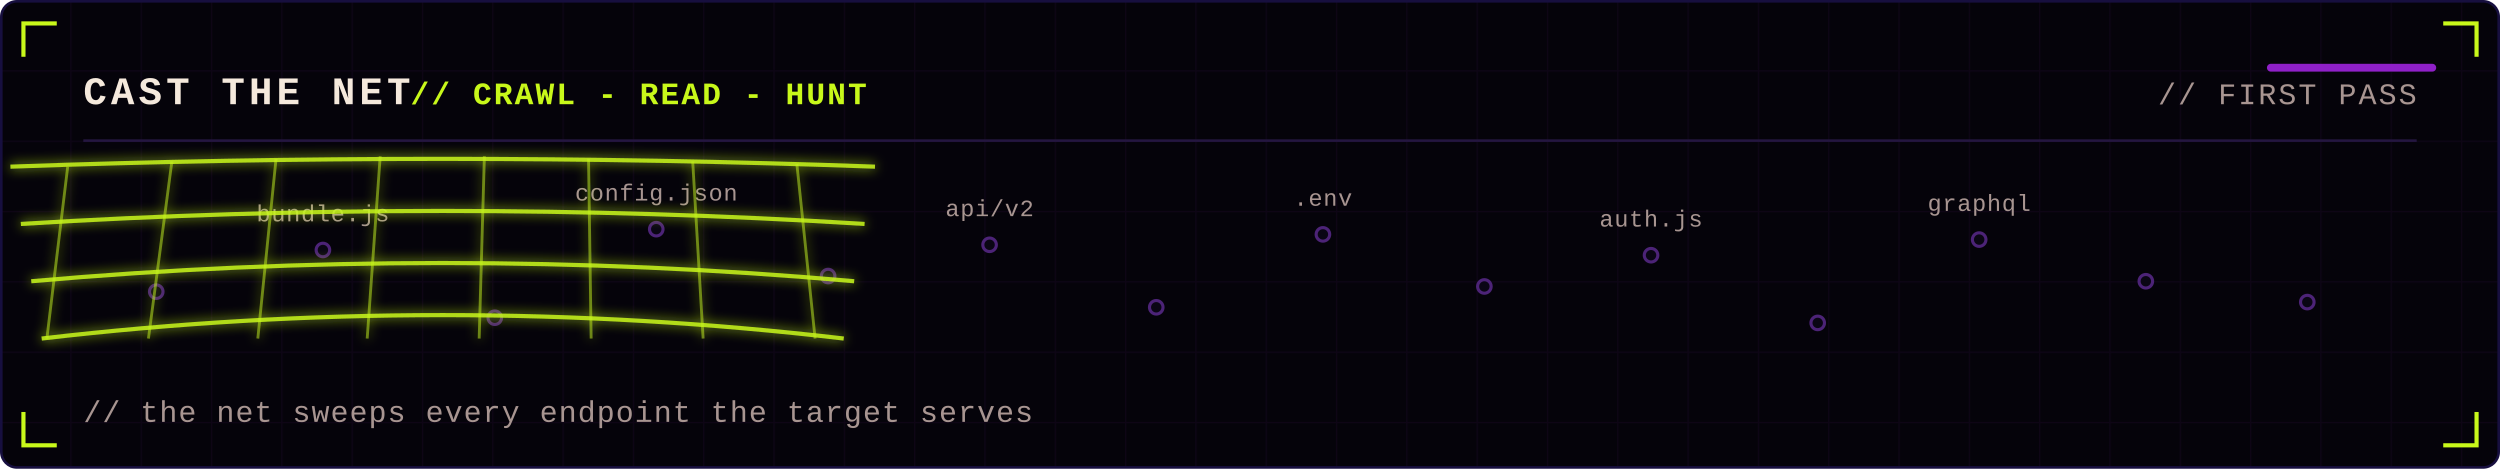
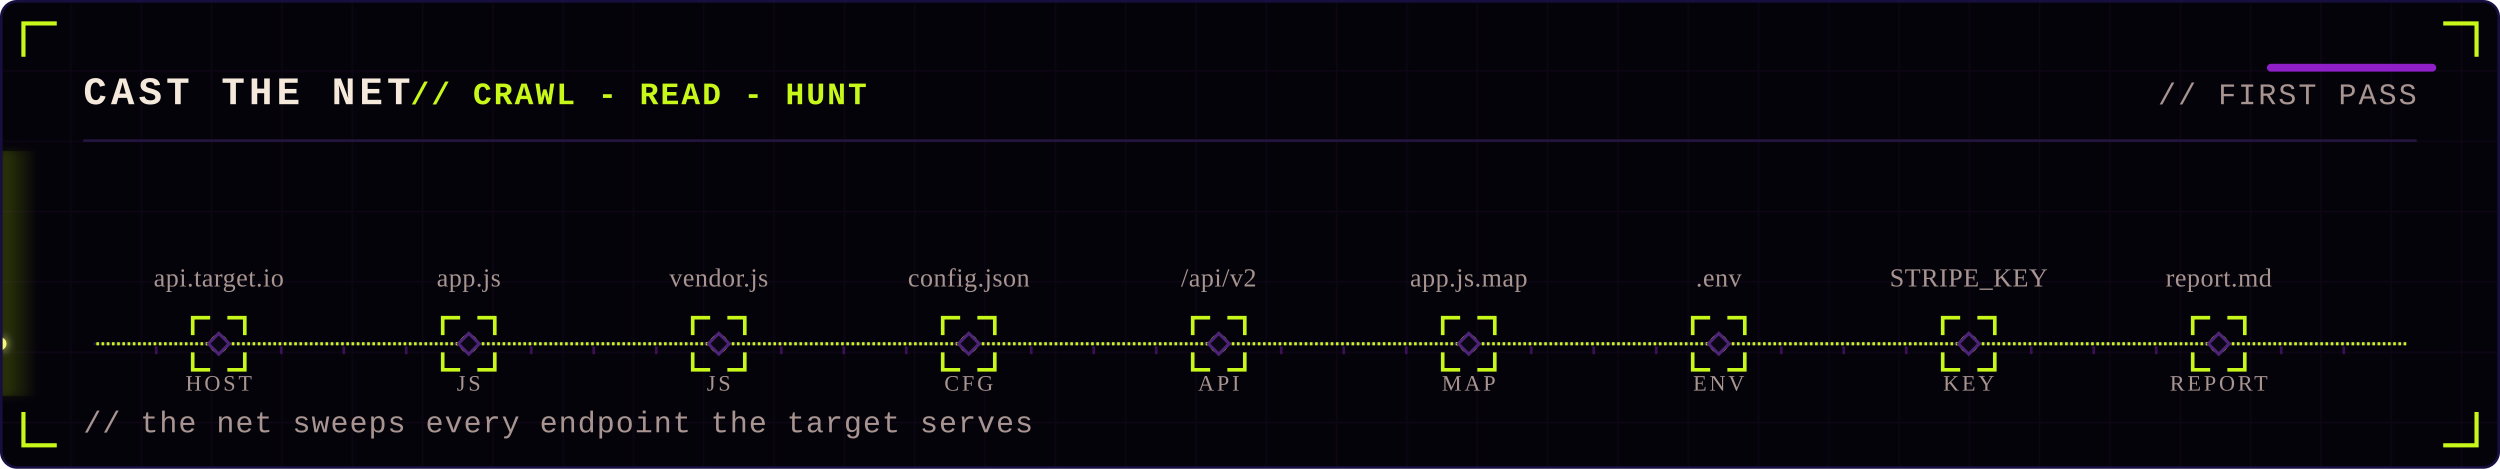
- <svg xmlns="http://www.w3.org/2000/svg" width="960" height="180" viewBox="0 0 960 180" role="img" aria-label="An acid net sweeping across a field of target endpoints: each host, bundle, and config it passes lights up as checked. Cast a net over the web.">
+ <svg xmlns="http://www.w3.org/2000/svg" width="960" height="180" viewBox="0 0 960 180" role="img" aria-label="A single sweep moving across a field of targets. As it passes each artifact locks on and lights up: a host, two JavaScript bundles, a config, an API route, a source map, an env file, a stripe key, and the report.">
  <defs>
    <pattern id="nagrid" width="27" height="27" patternUnits="userSpaceOnUse">
      <path d="M27 0H0v27" fill="none" stroke="#9F23DD" stroke-width="1" opacity=".11" />
    </pattern>
    <clipPath id="naclip">
      <rect x="1" y="1" width="958" height="178" rx="6" />
    </clipPath>
-     <filter id="naglow" x="-40%" y="-40%" width="180%" height="180%">
-       <feGaussianBlur stdDeviation="2.2" result="b" />
+     <linearGradient id="nabcol" x1="0" y1="0" x2="1" y2="0">
+       <stop offset="0" stop-color="#C8F81A" stop-opacity="0" />
+       <stop offset=".5" stop-color="#C8F81A" stop-opacity=".12" />
+       <stop offset="1" stop-color="#C8F81A" stop-opacity="0" />
+     </linearGradient>
+     <linearGradient id="nabv" x1="0" y1="0" x2="0" y2="1">
+       <stop offset="0" stop-color="#C8F81A" stop-opacity="0" />
+       <stop offset=".25" stop-color="#C8F81A" stop-opacity=".9" />
+       <stop offset=".75" stop-color="#C8F81A" stop-opacity=".9" />
+       <stop offset="1" stop-color="#C8F81A" stop-opacity="0" />
+     </linearGradient>
+     <filter id="naglow" x="-60%" y="-30%" width="220%" height="160%">
+       <feGaussianBlur stdDeviation="1.6" result="b" />
      <feMerge>
        <feMergeNode in="b" />
        <feMergeNode in="SourceGraphic" />
      </feMerge>
    </filter>
    <style>
      .m{font-family:ui-monospace,SFMono-Regular,Menlo,Consolas,"Liberation Mono",monospace}
-       .net{animation:sweep 9s linear infinite}
-       @keyframes sweep{from{transform:translateX(-380px)}to{transform:translateX(960px)}}
-       .nbob{animation:bob 4s ease-in-out infinite}
-       @keyframes bob{0%,100%{transform:translateY(-2px)}50%{transform:translateY(2px)}}
-       .nc{fill:#0A0614;stroke:#4C2377;stroke-width:1.2;animation:caught 9s linear infinite}
-       @keyframes caught{0%,4%{stroke:#4C2377;fill:#0A0614}8%,11%{stroke:#C8F81A;fill:#160334}15%,100%{stroke:#4C2377;fill:#0A0614}}
-       .nh{fill:none;stroke:#C8F81A;stroke-width:1;opacity:0;animation:halo 9s linear infinite}
-       @keyframes halo{0%,4%{opacity:0}8%{opacity:.9}14%,100%{opacity:0}}
-       @media (prefers-reduced-motion:reduce){.net{animation:none;opacity:0}.nbob{animation:none}.nc{animation:none}.nh{animation:none}}
+       .beam{animation:bm 9.0s linear infinite, bmfade 9.0s linear infinite}
+       @keyframes bm{from{transform:translateX(36px)}to{transform:translateX(924px)}}
+       @keyframes bmfade{0%,2%{opacity:0}4%{opacity:1}96%{opacity:1}98%,100%{opacity:0}}
+       .trail{animation:tl 9.0s linear infinite, tlfade 9.0s linear infinite}
+       @keyframes tl{from{stroke-dashoffset:1}to{stroke-dashoffset:0}}
+       @keyframes tlfade{0%,2%{opacity:0}4%{opacity:.28}96%{opacity:.28}98%,100%{opacity:0}}
+       .nd{animation:ndacq 9.0s linear infinite}
+       @keyframes ndacq{0%,5.5%{stroke:#4C2377;fill:#0A0614}7%,13%{stroke:#C8F81A;fill:#160334}15.5%,100%{stroke:#4C2377;fill:#0A0614}}
+       .bk{animation:bkacq 9.0s linear infinite}
+       @keyframes bkacq{0%,5%{stroke-dashoffset:12;opacity:0}6.5%,13%{stroke-dashoffset:0;opacity:1}13.1%,100%{stroke-dashoffset:12;opacity:0}}
+       .lb{animation:lbacq 9.0s linear infinite}
+       @keyframes lbacq{0%,5.5%{fill:#A89591}7%,13%{fill:#F5E9DC}15.5%,100%{fill:#A89591}}
+       .tg{animation:tgacq 9.0s linear infinite}
+       @keyframes tgacq{0%,5.5%{fill:#A89591;opacity:.45}7%,13%{fill:#C8F81A;opacity:1}15.5%,100%{fill:#A89591;opacity:.45}}
+       .pn{animation:pnacq 9.0s linear infinite}
+       @keyframes pnacq{0%,5.5%{r:3;opacity:0}6.5%{opacity:.85}13%{r:15;opacity:0}100%{r:15;opacity:0}}
+       @media (prefers-reduced-motion:reduce){.beam{animation:none;opacity:0}.trail{animation:none;stroke-dashoffset:0;opacity:.28}.nd{animation:none;stroke:#C8F81A;fill:#160334}.bk{animation:none;stroke-dashoffset:0;opacity:1}.lb{animation:none;fill:#F5E9DC}.tg{animation:none;fill:#C8F81A;opacity:1}.pn{animation:none;opacity:0}}
    </style>
  </defs>
  <rect x=".5" y=".5" width="959" height="179" rx="6" fill="#05030A" stroke="#170F3F" />
  <g clip-path="url(#naclip)">
    <rect width="960" height="180" fill="url(#nagrid)" opacity=".5" />
  </g>
  <g fill="none" stroke="#C8F81A" stroke-width="1.6" stroke-linecap="square">
    <path d="M9 21V9h12" />
    <path d="M951 21V9h-12" />
    <path d="M9 159v12h12" />
    <path d="M951 159v12h-12" />
  </g>
  <path d="M872 26h62" stroke="#9F23DD" stroke-width="3" stroke-linecap="round" opacity=".9" />
  <g class="m">
    <text x="32" y="40" font-size="15" font-weight="700" letter-spacing="1.6" fill="#F5E9DC">CAST THE NET<tspan fill="#C8F81A" font-size="12" letter-spacing=".8">  //  CRAWL - READ - HUNT</tspan>
    </text>
    <text x="928" y="40" font-size="11.5" letter-spacing=".8" text-anchor="end" fill="#A89591">// FIRST PASS</text>
    <path d="M32 54H928" stroke="#241640" stroke-width="1" />
  </g>
  <g clip-path="url(#naclip)">
-     <g class="m" font-size="9" text-anchor="middle" fill="#A89591" letter-spacing=".3">
-       <text x="124" y="85">bundle.js</text>
-       <text x="252" y="77">config.json</text>
-       <text x="380" y="83">api/v2</text>
-       <text x="508" y="79">.env</text>
-       <text x="634" y="87">auth.js</text>
-       <text x="760" y="81">graphql</text>
+     <path d="M60 133v3M84 133v3M108 133v3M132 133v3M156 133v3M180 133v3M204 133v3M228 133v3M252 133v3M276 133v3M300 133v3M324 133v3M348 133v3M372 133v3M396 133v3M420 133v3M444 133v3M468 133v3M492 133v3M516 133v3M540 133v3M564 133v3M588 133v3M612 133v3M636 133v3M660 133v3M684 133v3M708 133v3M732 133v3M756 133v3M780 133v3M804 133v3M828 133v3M852 133v3M876 133v3M900 133v3" stroke="#9F23DD" stroke-width="1" opacity=".35" />
+     <path d="M36 132H924" stroke="#241640" stroke-width="1" />
+     <path class="trail" d="M36 132H924" fill="none" stroke="#C8F81A" stroke-width="1.2" pathLength="1" stroke-dasharray="1" stroke-dashoffset="1" />
+     <g class="ndg">
+       <text class="lb" x="84" y="110" text-anchor="middle" font-size="10" letter-spacing=".2" fill="#A89591" style="animation-delay:-0.23s">api.target.io</text>
+       <text class="tg" x="84" y="150" text-anchor="middle" font-size="8.5" letter-spacing="1.1" fill="#A89591" style="animation-delay:-0.23s">HOST</text>
+       <circle class="pn" cx="84" cy="132" r="3" fill="none" stroke="#C8F81A" stroke-width="1" style="animation-delay:-0.23s" />
+       <g class="bk" fill="none" stroke="#C8F81A" stroke-width="1.4" stroke-linecap="square" style="animation-delay:-0.23s">
+         <path pathLength="12" stroke-dasharray="12" d="M74 128V122H80" />
+         <path pathLength="12" stroke-dasharray="12" d="M88 122H94V128" />
+         <path pathLength="12" stroke-dasharray="12" d="M94 136V142H88" />
+         <path pathLength="12" stroke-dasharray="12" d="M80 142H74V136" />
+       </g>
+       <path class="nd" d="M84 128l4 4-4 4-4-4z" stroke="#4C2377" fill="#0A0614" stroke-width="1.2" style="animation-delay:-0.23s" />
    </g>
-     <g class="nc" style="animation-delay:-7.91s">
-       <circle cx="60" cy="112" r="2.6" />
+     <g class="ndg">
+       <text class="lb" x="180" y="110" text-anchor="middle" font-size="10" letter-spacing=".2" fill="#A89591" style="animation-delay:-8.26s">app.js</text>
+       <text class="tg" x="180" y="150" text-anchor="middle" font-size="8.5" letter-spacing="1.1" fill="#A89591" style="animation-delay:-8.26s">JS</text>
+       <circle class="pn" cx="180" cy="132" r="3" fill="none" stroke="#C8F81A" stroke-width="1" style="animation-delay:-8.26s" />
+       <g class="bk" fill="none" stroke="#C8F81A" stroke-width="1.4" stroke-linecap="square" style="animation-delay:-8.26s">
+         <path pathLength="12" stroke-dasharray="12" d="M170 128V122H176" />
+         <path pathLength="12" stroke-dasharray="12" d="M184 122H190V128" />
+         <path pathLength="12" stroke-dasharray="12" d="M190 136V142H184" />
+         <path pathLength="12" stroke-dasharray="12" d="M176 142H170V136" />
+       </g>
+       <path class="nd" d="M180 128l4 4-4 4-4-4z" stroke="#4C2377" fill="#0A0614" stroke-width="1.2" style="animation-delay:-8.26s" />
    </g>
-     <g class="nc" style="animation-delay:-7.48s">
-       <circle cx="124" cy="96" r="2.6" />
+     <g class="ndg">
+       <text class="lb" x="276" y="110" text-anchor="middle" font-size="10" letter-spacing=".2" fill="#A89591" style="animation-delay:-7.29s">vendor.js</text>
+       <text class="tg" x="276" y="150" text-anchor="middle" font-size="8.5" letter-spacing="1.1" fill="#A89591" style="animation-delay:-7.29s">JS</text>
+       <circle class="pn" cx="276" cy="132" r="3" fill="none" stroke="#C8F81A" stroke-width="1" style="animation-delay:-7.29s" />
+       <g class="bk" fill="none" stroke="#C8F81A" stroke-width="1.4" stroke-linecap="square" style="animation-delay:-7.29s">
+         <path pathLength="12" stroke-dasharray="12" d="M266 128V122H272" />
+         <path pathLength="12" stroke-dasharray="12" d="M280 122H286V128" />
+         <path pathLength="12" stroke-dasharray="12" d="M286 136V142H280" />
+         <path pathLength="12" stroke-dasharray="12" d="M272 142H266V136" />
+       </g>
+       <path class="nd" d="M276 128l4 4-4 4-4-4z" stroke="#4C2377" fill="#0A0614" stroke-width="1.2" style="animation-delay:-7.29s" />
    </g>
-     <g class="nc" style="animation-delay:-7.03s">
-       <circle cx="190" cy="122" r="2.6" />
+     <g class="ndg">
+       <text class="lb" x="372" y="110" text-anchor="middle" font-size="10" letter-spacing=".2" fill="#A89591" style="animation-delay:-6.31s">config.json</text>
+       <text class="tg" x="372" y="150" text-anchor="middle" font-size="8.5" letter-spacing="1.1" fill="#A89591" style="animation-delay:-6.31s">CFG</text>
+       <circle class="pn" cx="372" cy="132" r="3" fill="none" stroke="#C8F81A" stroke-width="1" style="animation-delay:-6.31s" />
+       <g class="bk" fill="none" stroke="#C8F81A" stroke-width="1.4" stroke-linecap="square" style="animation-delay:-6.31s">
+         <path pathLength="12" stroke-dasharray="12" d="M362 128V122H368" />
+         <path pathLength="12" stroke-dasharray="12" d="M376 122H382V128" />
+         <path pathLength="12" stroke-dasharray="12" d="M382 136V142H376" />
+         <path pathLength="12" stroke-dasharray="12" d="M368 142H362V136" />
+       </g>
+       <path class="nd" d="M372 128l4 4-4 4-4-4z" stroke="#4C2377" fill="#0A0614" stroke-width="1.2" style="animation-delay:-6.31s" />
    </g>
-     <g class="nc" style="animation-delay:-6.62s">
-       <circle cx="252" cy="88" r="2.6" />
+     <g class="ndg">
+       <text class="lb" x="468" y="110" text-anchor="middle" font-size="10" letter-spacing=".2" fill="#A89591" style="animation-delay:-5.34s">/api/v2</text>
+       <text class="tg" x="468" y="150" text-anchor="middle" font-size="8.5" letter-spacing="1.1" fill="#A89591" style="animation-delay:-5.34s">API</text>
+       <circle class="pn" cx="468" cy="132" r="3" fill="none" stroke="#C8F81A" stroke-width="1" style="animation-delay:-5.34s" />
+       <g class="bk" fill="none" stroke="#C8F81A" stroke-width="1.4" stroke-linecap="square" style="animation-delay:-5.34s">
+         <path pathLength="12" stroke-dasharray="12" d="M458 128V122H464" />
+         <path pathLength="12" stroke-dasharray="12" d="M472 122H478V128" />
+         <path pathLength="12" stroke-dasharray="12" d="M478 136V142H472" />
+         <path pathLength="12" stroke-dasharray="12" d="M464 142H458V136" />
+       </g>
+       <path class="nd" d="M468 128l4 4-4 4-4-4z" stroke="#4C2377" fill="#0A0614" stroke-width="1.2" style="animation-delay:-5.34s" />
    </g>
-     <g class="nc" style="animation-delay:-6.17s">
-       <circle cx="318" cy="106" r="2.6" />
+     <g class="ndg">
+       <text class="lb" x="564" y="110" text-anchor="middle" font-size="10" letter-spacing=".2" fill="#A89591" style="animation-delay:-4.37s">app.js.map</text>
+       <text class="tg" x="564" y="150" text-anchor="middle" font-size="8.5" letter-spacing="1.1" fill="#A89591" style="animation-delay:-4.37s">MAP</text>
+       <circle class="pn" cx="564" cy="132" r="3" fill="none" stroke="#C8F81A" stroke-width="1" style="animation-delay:-4.37s" />
+       <g class="bk" fill="none" stroke="#C8F81A" stroke-width="1.4" stroke-linecap="square" style="animation-delay:-4.37s">
+         <path pathLength="12" stroke-dasharray="12" d="M554 128V122H560" />
+         <path pathLength="12" stroke-dasharray="12" d="M568 122H574V128" />
+         <path pathLength="12" stroke-dasharray="12" d="M574 136V142H568" />
+         <path pathLength="12" stroke-dasharray="12" d="M560 142H554V136" />
+       </g>
+       <path class="nd" d="M564 128l4 4-4 4-4-4z" stroke="#4C2377" fill="#0A0614" stroke-width="1.2" style="animation-delay:-4.37s" />
    </g>
-     <g class="nc" style="animation-delay:-5.76s">
-       <circle cx="380" cy="94" r="2.6" />
+     <g class="ndg">
+       <text class="lb" x="660" y="110" text-anchor="middle" font-size="10" letter-spacing=".2" fill="#A89591" style="animation-delay:-3.40s">.env</text>
+       <text class="tg" x="660" y="150" text-anchor="middle" font-size="8.5" letter-spacing="1.1" fill="#A89591" style="animation-delay:-3.40s">ENV</text>
+       <circle class="pn" cx="660" cy="132" r="3" fill="none" stroke="#C8F81A" stroke-width="1" style="animation-delay:-3.40s" />
+       <g class="bk" fill="none" stroke="#C8F81A" stroke-width="1.4" stroke-linecap="square" style="animation-delay:-3.40s">
+         <path pathLength="12" stroke-dasharray="12" d="M650 128V122H656" />
+         <path pathLength="12" stroke-dasharray="12" d="M664 122H670V128" />
+         <path pathLength="12" stroke-dasharray="12" d="M670 136V142H664" />
+         <path pathLength="12" stroke-dasharray="12" d="M656 142H650V136" />
+       </g>
+       <path class="nd" d="M660 128l4 4-4 4-4-4z" stroke="#4C2377" fill="#0A0614" stroke-width="1.2" style="animation-delay:-3.40s" />
    </g>
-     <g class="nc" style="animation-delay:-5.33s">
-       <circle cx="444" cy="118" r="2.6" />
+     <g class="ndg">
+       <text class="lb" x="756" y="110" text-anchor="middle" font-size="10" letter-spacing=".2" fill="#A89591" style="animation-delay:-2.42s">STRIPE_KEY</text>
+       <text class="tg" x="756" y="150" text-anchor="middle" font-size="8.5" letter-spacing="1.1" fill="#A89591" style="animation-delay:-2.42s">KEY</text>
+       <circle class="pn" cx="756" cy="132" r="3" fill="none" stroke="#C8F81A" stroke-width="1" style="animation-delay:-2.42s" />
+       <g class="bk" fill="none" stroke="#C8F81A" stroke-width="1.4" stroke-linecap="square" style="animation-delay:-2.42s">
+         <path pathLength="12" stroke-dasharray="12" d="M746 128V122H752" />
+         <path pathLength="12" stroke-dasharray="12" d="M760 122H766V128" />
+         <path pathLength="12" stroke-dasharray="12" d="M766 136V142H760" />
+         <path pathLength="12" stroke-dasharray="12" d="M752 142H746V136" />
+       </g>
+       <path class="nd" d="M756 128l4 4-4 4-4-4z" stroke="#4C2377" fill="#0A0614" stroke-width="1.2" style="animation-delay:-2.42s" />
    </g>
-     <g class="nc" style="animation-delay:-4.90s">
-       <circle cx="508" cy="90" r="2.6" />
+     <g class="ndg">
+       <text class="lb" x="852" y="110" text-anchor="middle" font-size="10" letter-spacing=".2" fill="#A89591" style="animation-delay:-1.45s">report.md</text>
+       <text class="tg" x="852" y="150" text-anchor="middle" font-size="8.5" letter-spacing="1.1" fill="#A89591" style="animation-delay:-1.45s">REPORT</text>
+       <circle class="pn" cx="852" cy="132" r="3" fill="none" stroke="#C8F81A" stroke-width="1" style="animation-delay:-1.45s" />
+       <g class="bk" fill="none" stroke="#C8F81A" stroke-width="1.4" stroke-linecap="square" style="animation-delay:-1.45s">
+         <path pathLength="12" stroke-dasharray="12" d="M842 128V122H848" />
+         <path pathLength="12" stroke-dasharray="12" d="M856 122H862V128" />
+         <path pathLength="12" stroke-dasharray="12" d="M862 136V142H856" />
+         <path pathLength="12" stroke-dasharray="12" d="M848 142H842V136" />
+       </g>
+       <path class="nd" d="M852 128l4 4-4 4-4-4z" stroke="#4C2377" fill="#0A0614" stroke-width="1.2" style="animation-delay:-1.45s" />
    </g>
-     <g class="nc" style="animation-delay:-4.48s">
-       <circle cx="570" cy="110" r="2.6" />
-     </g>
-     <g class="nc" style="animation-delay:-4.05s">
-       <circle cx="634" cy="98" r="2.6" />
-     </g>
-     <g class="nc" style="animation-delay:-3.62s">
-       <circle cx="698" cy="124" r="2.6" />
-     </g>
-     <g class="nc" style="animation-delay:-3.21s">
-       <circle cx="760" cy="92" r="2.6" />
-     </g>
-     <g class="nc" style="animation-delay:-2.78s">
-       <circle cx="824" cy="108" r="2.6" />
-     </g>
-     <g class="nc" style="animation-delay:-2.36s">
-       <circle cx="886" cy="116" r="2.6" />
-     </g>
-     <g class="nh" style="animation-delay:-7.91s">
-       <circle cx="60" cy="112" r="7" />
-     </g>
-     <g class="nh" style="animation-delay:-7.48s">
-       <circle cx="124" cy="96" r="7" />
-     </g>
-     <g class="nh" style="animation-delay:-7.03s">
-       <circle cx="190" cy="122" r="7" />
-     </g>
-     <g class="nh" style="animation-delay:-6.62s">
-       <circle cx="252" cy="88" r="7" />
-     </g>
-     <g class="nh" style="animation-delay:-6.17s">
-       <circle cx="318" cy="106" r="7" />
-     </g>
-     <g class="nh" style="animation-delay:-5.76s">
-       <circle cx="380" cy="94" r="7" />
-     </g>
-     <g class="nh" style="animation-delay:-5.33s">
-       <circle cx="444" cy="118" r="7" />
-     </g>
-     <g class="nh" style="animation-delay:-4.90s">
-       <circle cx="508" cy="90" r="7" />
-     </g>
-     <g class="nh" style="animation-delay:-4.48s">
-       <circle cx="570" cy="110" r="7" />
-     </g>
-     <g class="nh" style="animation-delay:-4.05s">
-       <circle cx="634" cy="98" r="7" />
-     </g>
-     <g class="nh" style="animation-delay:-3.62s">
-       <circle cx="698" cy="124" r="7" />
-     </g>
-     <g class="nh" style="animation-delay:-3.21s">
-       <circle cx="760" cy="92" r="7" />
-     </g>
-     <g class="nh" style="animation-delay:-2.78s">
-       <circle cx="824" cy="108" r="7" />
-     </g>
-     <g class="nh" style="animation-delay:-2.36s">
-       <circle cx="886" cy="116" r="7" />
-     </g>
-     <g class="net" filter="url(#naglow)">
-       <g class="nbob">
-         <g transform="translate(0,54)" fill="none" stroke="#C8F81A">
-           <g stroke-width="1.6" opacity=".85">
-             <path d="M4 10Q170 4 336 10" />
-             <path d="M8 32Q170 22 332 32" />
-             <path d="M12 54Q170 40 328 54" />
-             <path d="M16 76Q170 58 324 76" />
-           </g>
-           <g stroke-width="1.1" opacity=".5">
-             <path d="M26 10L18 76" />
-             <path d="M66 8L57 76" />
-             <path d="M106 7L99 76" />
-             <path d="M146 6L141 76" />
-             <path d="M186 6L184 76" />
-             <path d="M226 7L227 76" />
-             <path d="M266 8L270 76" />
-             <path d="M306 9L313 76" />
-           </g>
-         </g>
-       </g>
+     <g class="beam" filter="url(#naglow)">
+       <rect x="-14" y="58" width="28" height="94" fill="url(#nabcol)" />
+       <path d="M0 60V150" fill="none" stroke="url(#nabv)" stroke-width="2" opacity=".95" />
+       <circle cx="0" cy="132" r="2.5" fill="#F5F87D" />
    </g>
  </g>
  <g class="m">
-     <text x="32" y="162" font-size="11.5" letter-spacing=".4" fill="#A89591">// the net sweeps every endpoint the target serves</text>
+     <text x="32" y="166" font-size="11.5" letter-spacing=".4" fill="#A89591">// the net sweeps every endpoint the target serves</text>
  </g>
</svg>
